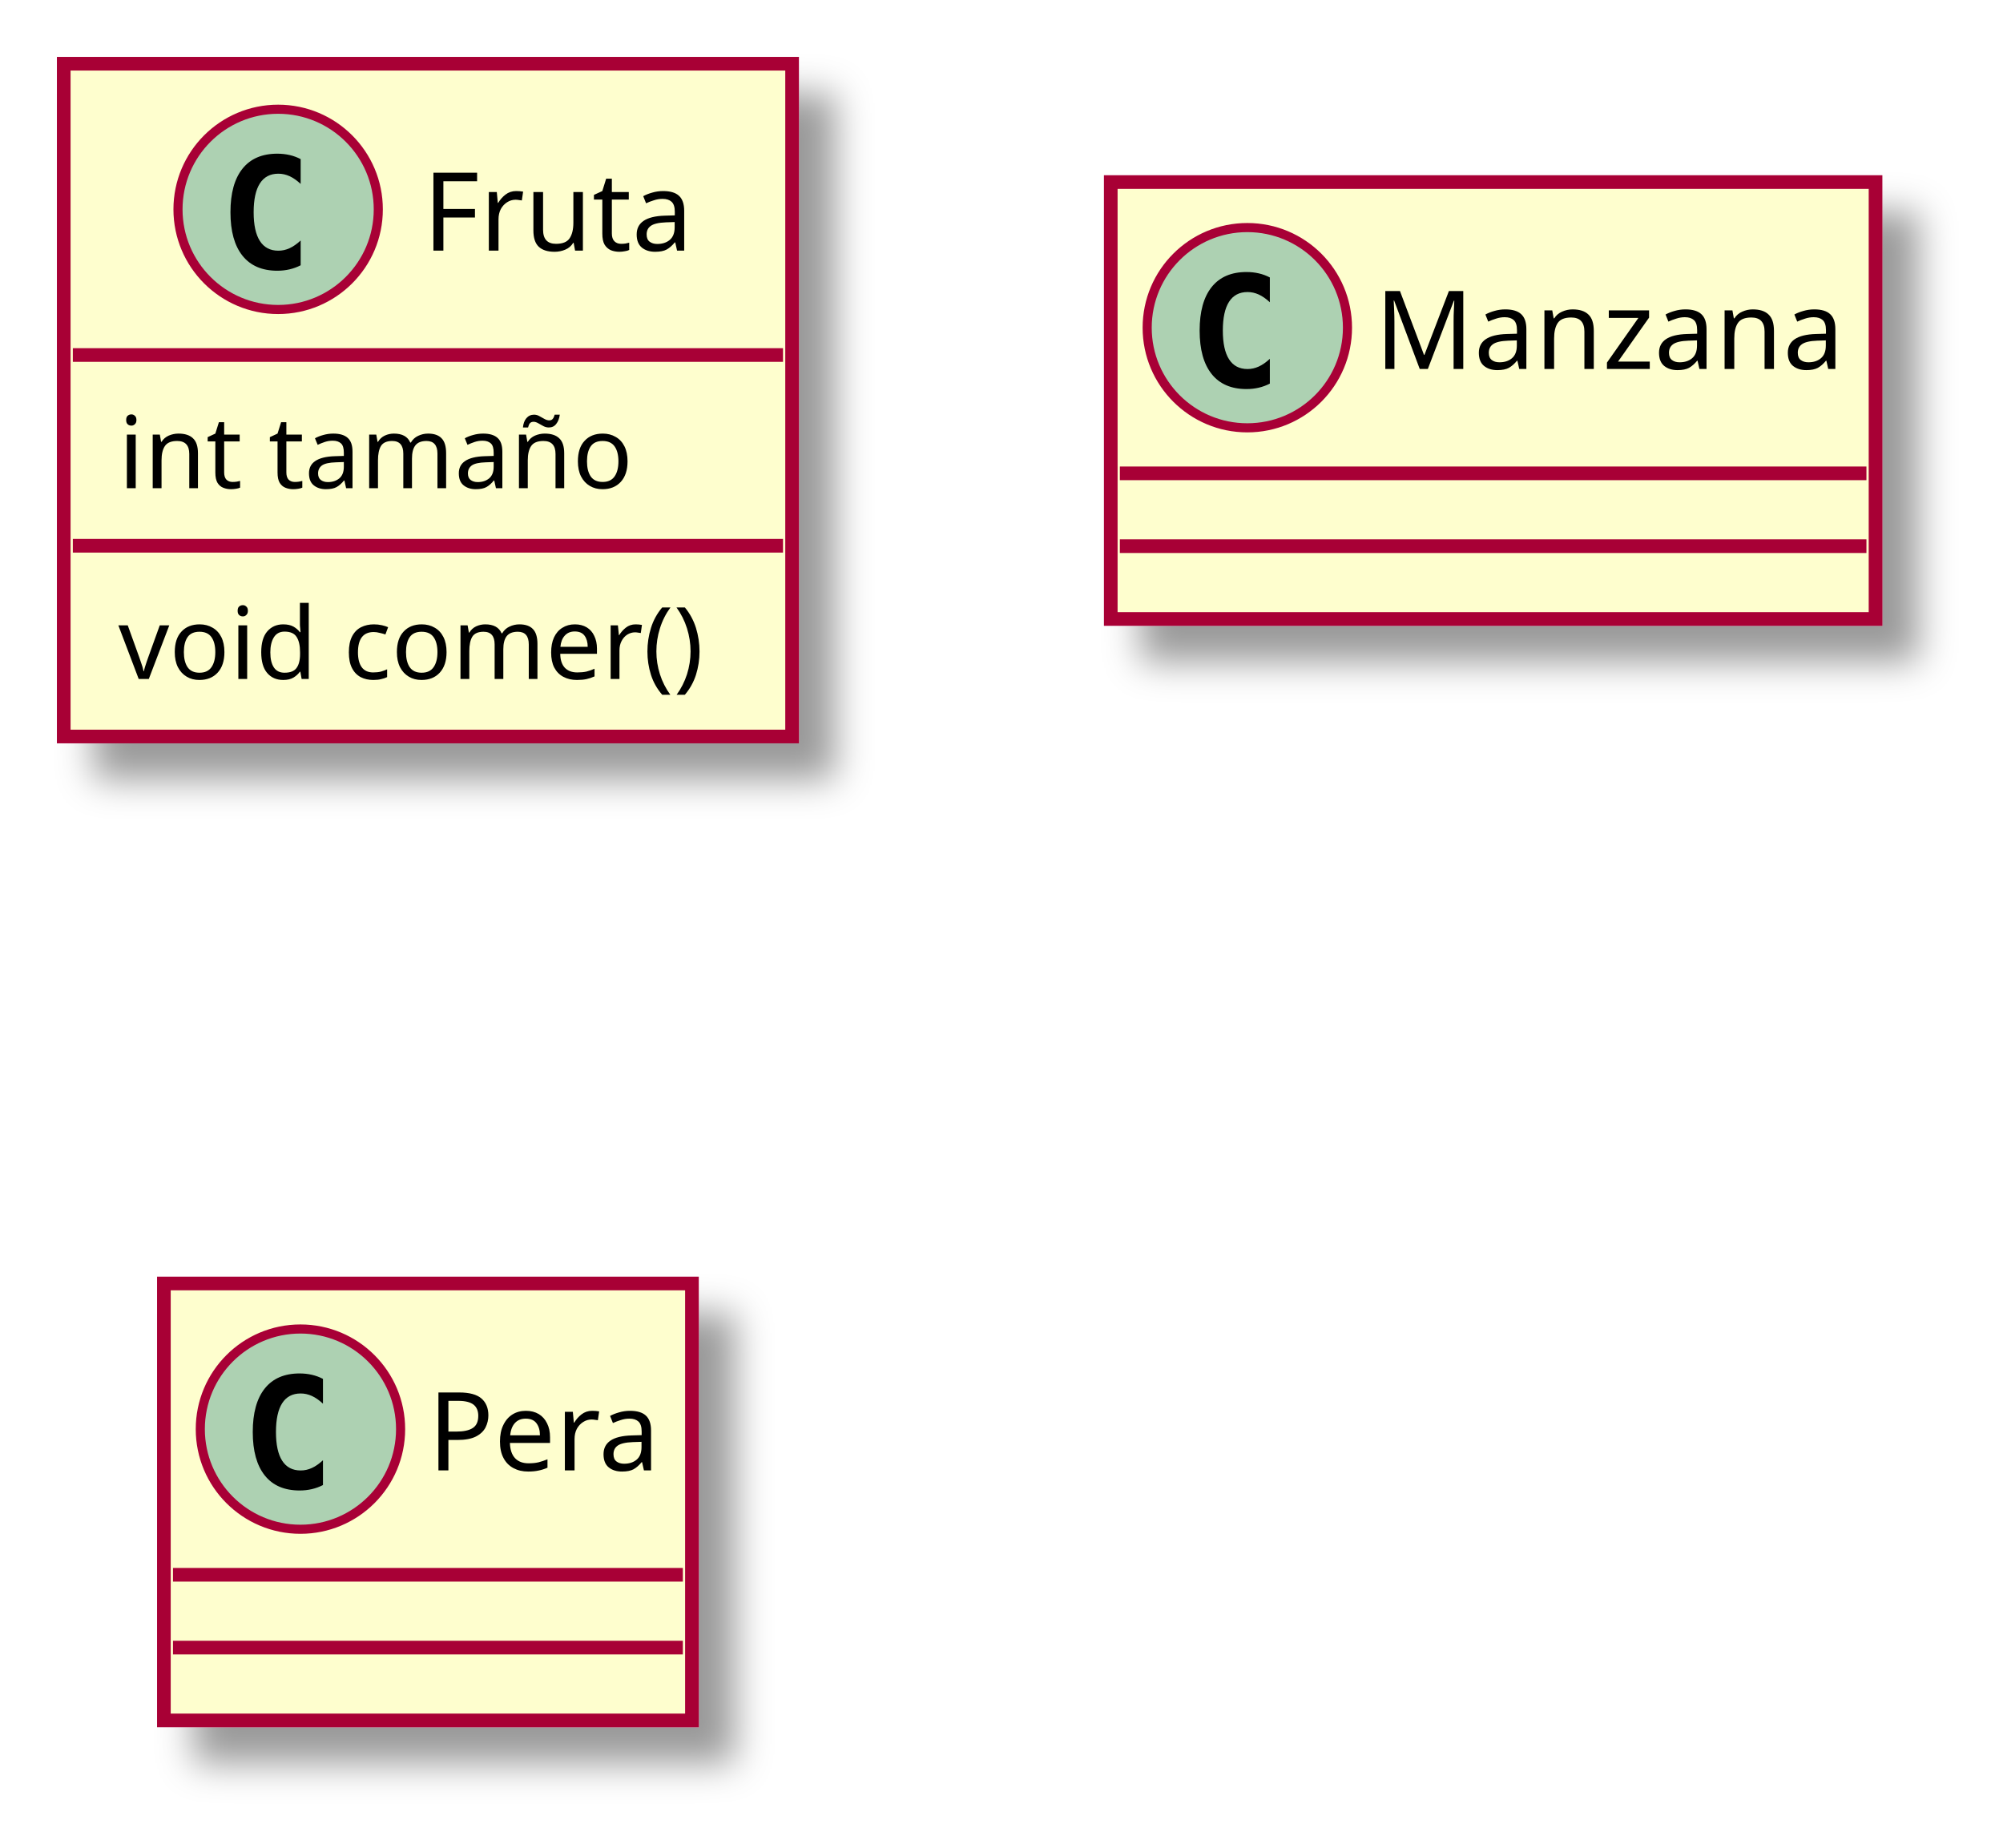
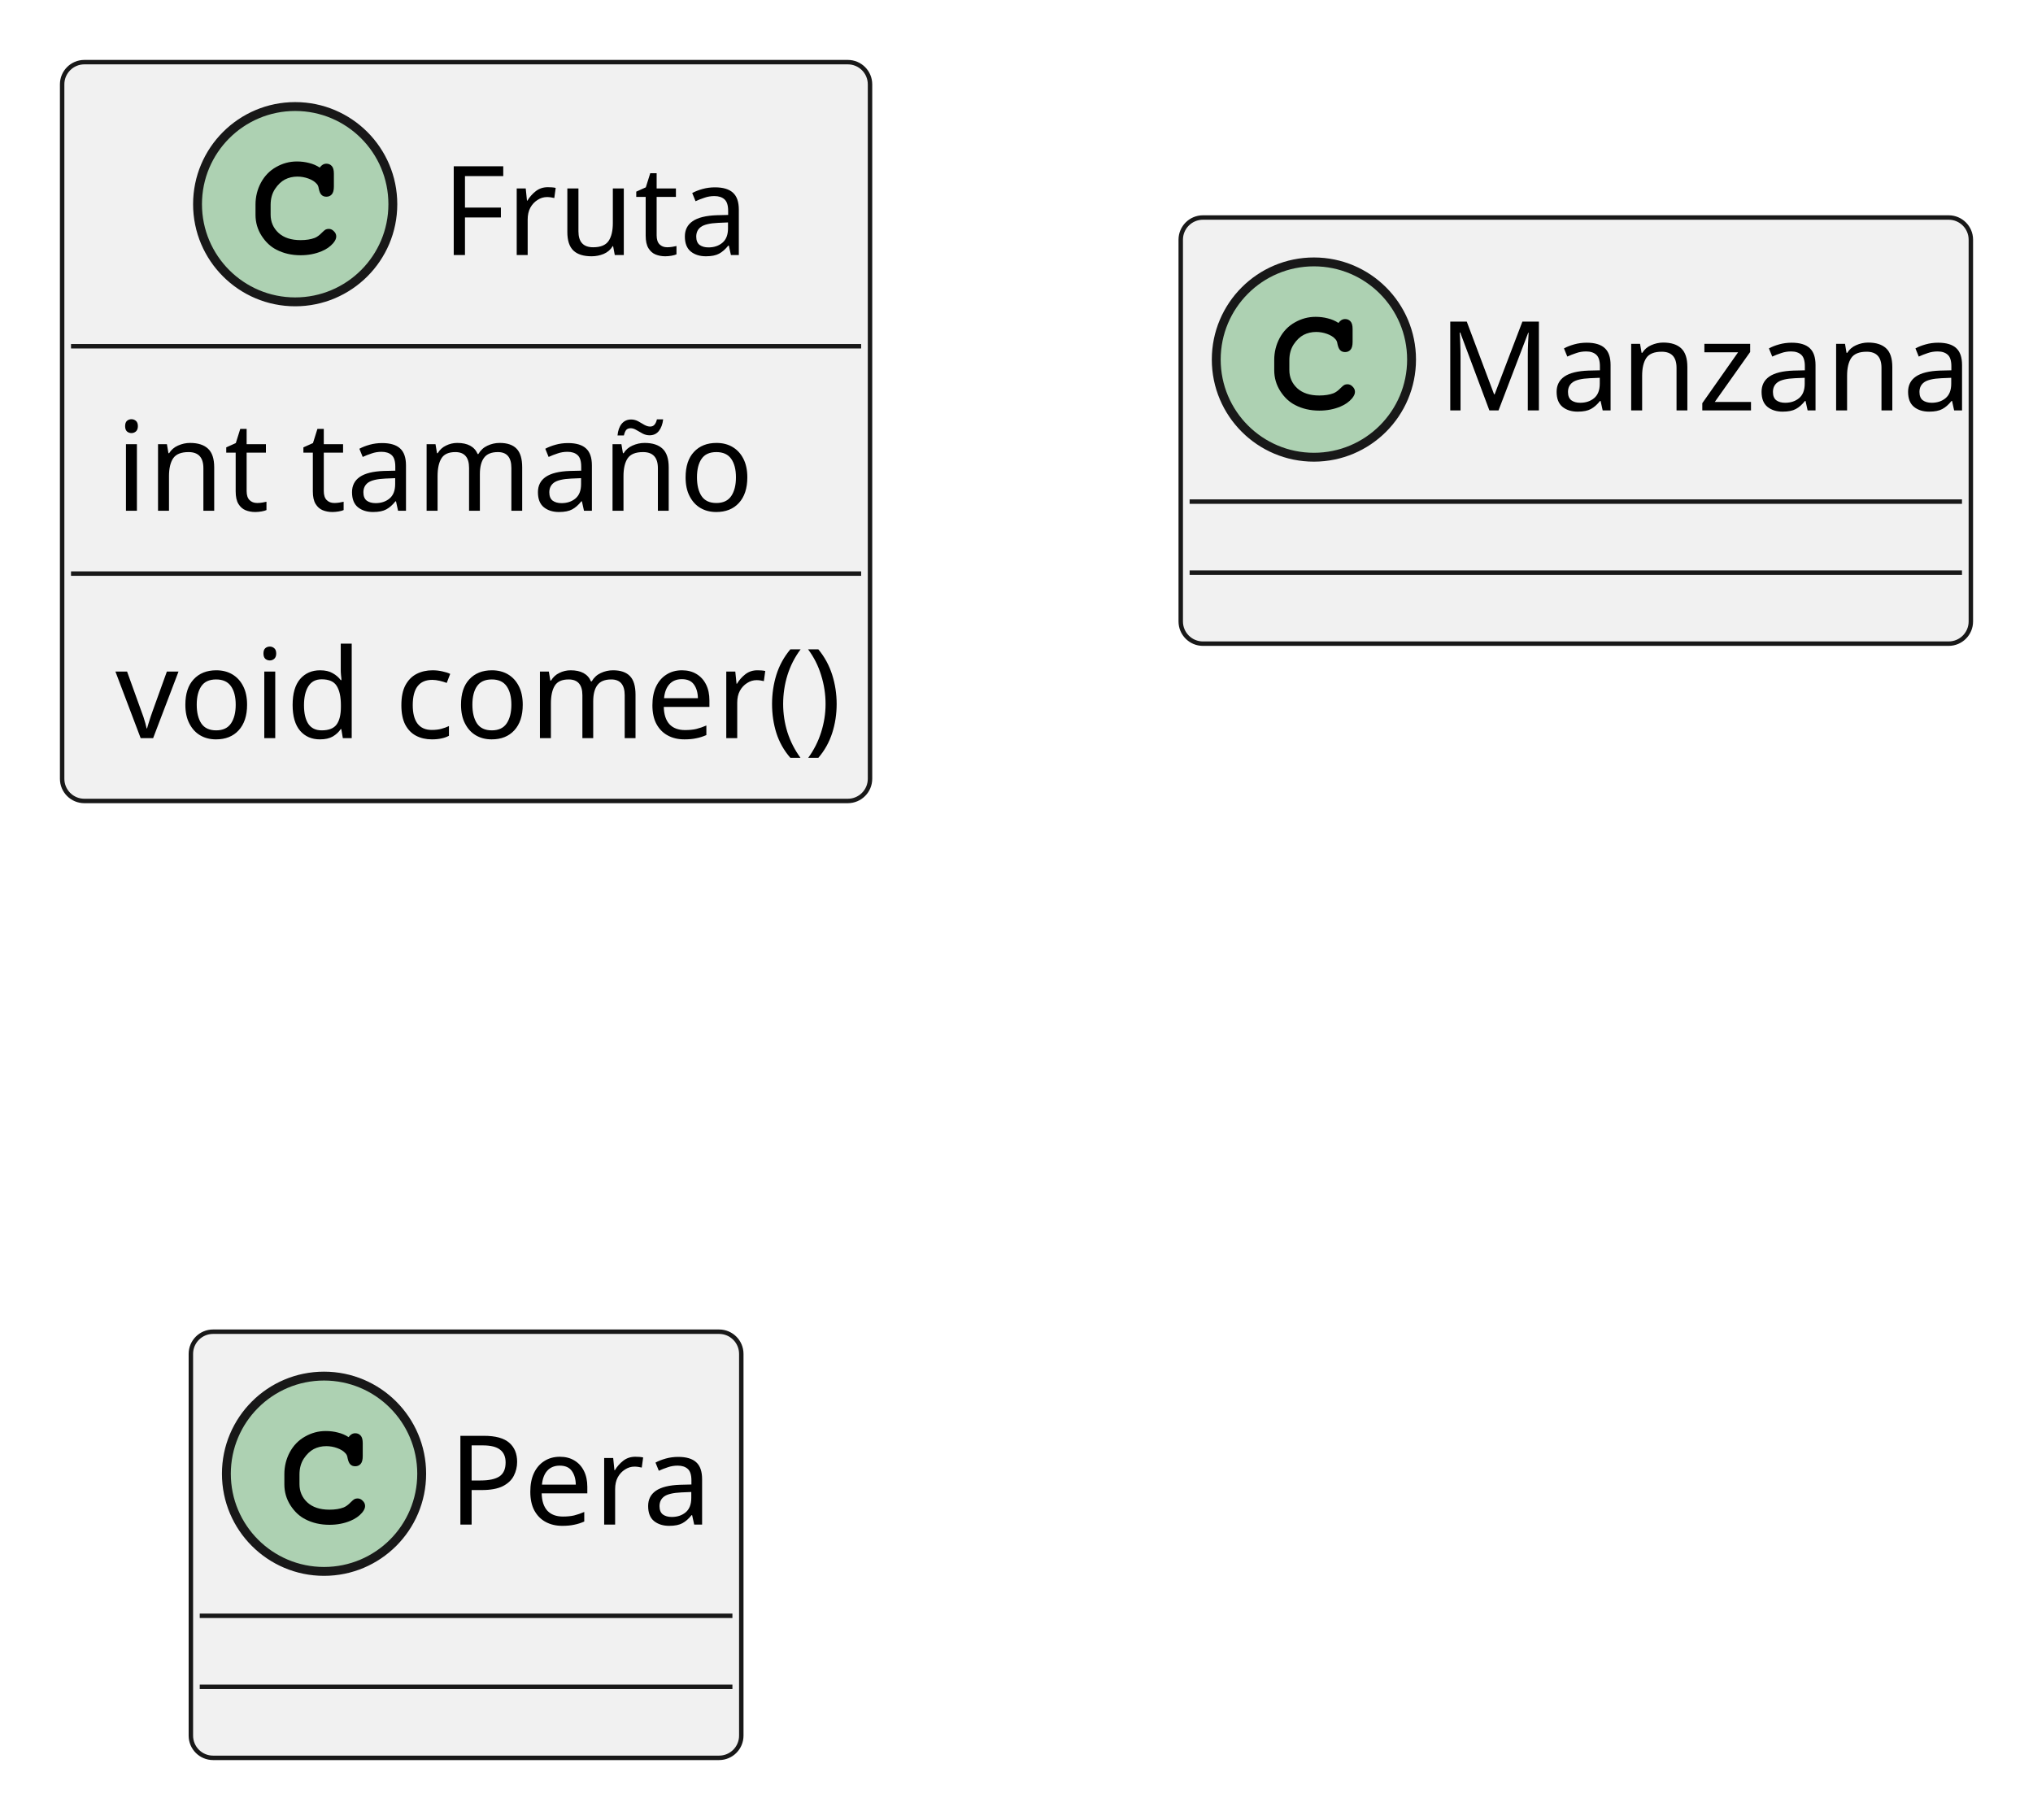
- <svg xmlns="http://www.w3.org/2000/svg" contentScriptType="application/ecmascript" contentStyleType="text/css" height="203px" preserveAspectRatio="none" style="width:220px;height:203px;background:#FFFFFF;" version="1.1" viewBox="0 0 220 203" width="220px" zoomAndPan="magnify">
-   <defs>
-     <filter height="300%" id="f1h551fk1i670u" width="300%" x="-1" y="-1">
-       <feGaussianBlur result="blurOut" stdDeviation="2.0" />
-       <feColorMatrix in="blurOut" result="blurOut2" type="matrix" values="0 0 0 0 0 0 0 0 0 0 0 0 0 0 0 0 0 0 .4 0" />
-       <feOffset dx="4.0" dy="4.0" in="blurOut2" result="blurOut3" />
-       <feBlend in="SourceGraphic" in2="blurOut3" mode="normal" />
-     </filter>
-   </defs>
+ <svg xmlns="http://www.w3.org/2000/svg" contentStyleType="text/css" height="205px" preserveAspectRatio="none" style="width:229px;height:205px;background:#FFFFFF;" version="1.1" viewBox="0 0 229 205" width="229px" zoomAndPan="magnify">
+   <defs />
  <g>
-     <rect codeLine="1" fill="#FEFECE" filter="url(#f1h551fk1i670u)" height="73.91" id="Fruta" style="stroke:#A80036;stroke-width:1.5;" width="80" x="7" y="7" />
-     <ellipse cx="30.55" cy="23" fill="#ADD1B2" rx="11" ry="11" style="stroke:#A80036;stroke-width:1.0;" />
-     <path d="M33.023,29.143 Q32.442,29.442 31.803,29.591 Q31.164,29.741 30.458,29.741 Q27.951,29.741 26.631,28.089 Q25.312,26.437 25.312,23.316 Q25.312,20.186 26.631,18.535 Q27.951,16.883 30.458,16.883 Q31.164,16.883 31.811,17.032 Q32.459,17.182 33.023,17.48 L33.023,20.203 Q32.392,19.622 31.799,19.352 Q31.205,19.082 30.574,19.082 Q29.23,19.082 28.545,20.149 Q27.86,21.216 27.86,23.316 Q27.86,25.408 28.545,26.474 Q29.23,27.541 30.574,27.541 Q31.205,27.541 31.799,27.271 Q32.392,27.002 33.023,26.42 Z " fill="#000000" />
-     <text fill="#000000" font-family="sans-serif" font-size="12" lengthAdjust="spacing" textLength="29" x="46.45" y="27.535">Fruta</text>
-     <line style="stroke:#A80036;stroke-width:1.5;" x1="8" x2="86" y1="39" y2="39" />
-     <text fill="#000000" font-family="sans-serif" font-size="11" lengthAdjust="spacing" textLength="57" x="13" y="53.635">int tamaño</text>
-     <line style="stroke:#A80036;stroke-width:1.5;" x1="8" x2="86" y1="59.955" y2="59.955" />
-     <text fill="#000000" font-family="sans-serif" font-size="11" lengthAdjust="spacing" textLength="68" x="13" y="74.59">void comer()</text>
-     <rect codeLine="6" fill="#FEFECE" filter="url(#f1h551fk1i670u)" height="48" id="Manzana" style="stroke:#A80036;stroke-width:1.5;" width="84" x="122" y="20" />
-     <ellipse cx="137" cy="36" fill="#ADD1B2" rx="11" ry="11" style="stroke:#A80036;stroke-width:1.0;" />
-     <path d="M139.473,42.143 Q138.892,42.442 138.253,42.591 Q137.614,42.741 136.908,42.741 Q134.401,42.741 133.082,41.089 Q131.762,39.437 131.762,36.316 Q131.762,33.187 133.082,31.535 Q134.401,29.883 136.908,29.883 Q137.614,29.883 138.261,30.032 Q138.909,30.182 139.473,30.48 L139.473,33.203 Q138.842,32.622 138.249,32.352 Q137.655,32.083 137.024,32.083 Q135.68,32.083 134.995,33.149 Q134.31,34.216 134.31,36.316 Q134.31,38.408 134.995,39.474 Q135.68,40.541 137.024,40.541 Q137.655,40.541 138.249,40.271 Q138.842,40.002 139.473,39.42 Z " fill="#000000" />
-     <text fill="#000000" font-family="sans-serif" font-size="12" lengthAdjust="spacing" textLength="52" x="151" y="40.535">Manzana</text>
-     <line style="stroke:#A80036;stroke-width:1.5;" x1="123" x2="205" y1="52" y2="52" />
-     <line style="stroke:#A80036;stroke-width:1.5;" x1="123" x2="205" y1="60" y2="60" />
-     <rect codeLine="7" fill="#FEFECE" filter="url(#f1h551fk1i670u)" height="48" id="Pera" style="stroke:#A80036;stroke-width:1.5;" width="58" x="18" y="141" />
-     <ellipse cx="33" cy="157" fill="#ADD1B2" rx="11" ry="11" style="stroke:#A80036;stroke-width:1.0;" />
-     <path d="M35.473,163.143 Q34.892,163.442 34.253,163.591 Q33.614,163.741 32.908,163.741 Q30.401,163.741 29.081,162.089 Q27.762,160.437 27.762,157.316 Q27.762,154.186 29.081,152.535 Q30.401,150.883 32.908,150.883 Q33.614,150.883 34.261,151.032 Q34.909,151.182 35.473,151.481 L35.473,154.203 Q34.842,153.622 34.249,153.352 Q33.655,153.083 33.024,153.083 Q31.68,153.083 30.995,154.149 Q30.31,155.216 30.31,157.316 Q30.31,159.408 30.995,160.474 Q31.68,161.541 33.024,161.541 Q33.655,161.541 34.249,161.271 Q34.842,161.001 35.473,160.42 Z " fill="#000000" />
-     <text fill="#000000" font-family="sans-serif" font-size="12" lengthAdjust="spacing" textLength="26" x="47" y="161.535">Pera</text>
-     <line style="stroke:#A80036;stroke-width:1.5;" x1="19" x2="75" y1="173" y2="173" />
-     <line style="stroke:#A80036;stroke-width:1.5;" x1="19" x2="75" y1="181" y2="181" />
+     <g id="elem_Fruta">
+       <rect codeLine="1" fill="#F1F1F1" height="83.219" id="Fruta" rx="2.5" ry="2.5" style="stroke:#181818;stroke-width:0.5;" width="91" x="7" y="7" />
+       <ellipse cx="33.25" cy="23" fill="#ADD1B2" rx="11" ry="11" style="stroke:#181818;stroke-width:1.0;" />
+       <path d="M36.016,18.875 Q36.172,18.656 36.359,18.547 Q36.547,18.438 36.766,18.438 Q37.141,18.438 37.375,18.703 Q37.609,18.953 37.609,19.562 L37.609,21.016 Q37.609,21.625 37.375,21.891 Q37.141,22.156 36.766,22.156 Q36.422,22.156 36.219,21.953 Q36.016,21.766 35.906,21.25 Q35.859,20.891 35.672,20.703 Q35.344,20.328 34.734,20.109 Q34.125,19.891 33.5,19.891 Q32.734,19.891 32.094,20.219 Q31.469,20.547 30.969,21.297 Q30.484,22.047 30.484,23.078 L30.484,24.172 Q30.484,25.406 31.375,26.234 Q32.266,27.047 33.859,27.047 Q34.797,27.047 35.453,26.797 Q35.844,26.641 36.266,26.203 Q36.531,25.938 36.672,25.859 Q36.828,25.781 37.031,25.781 Q37.359,25.781 37.609,26.047 Q37.875,26.297 37.875,26.641 Q37.875,26.984 37.531,27.391 Q37.031,27.969 36.234,28.297 Q35.156,28.75 33.859,28.75 Q32.344,28.75 31.141,28.125 Q30.156,27.625 29.469,26.562 Q28.781,25.484 28.781,24.203 L28.781,23.047 Q28.781,21.719 29.391,20.578 Q30.016,19.422 31.109,18.812 Q32.203,18.188 33.438,18.188 Q34.172,18.188 34.812,18.359 Q35.469,18.516 36.016,18.875 Z " fill="#000000" />
+       <text fill="#000000" font-family="sans-serif" font-size="14" lengthAdjust="spacing" textLength="34" x="49.75" y="28.729">Fruta</text>
+       <line style="stroke:#181818;stroke-width:0.5;" x1="8" x2="97" y1="39" y2="39" />
+       <text fill="#000000" font-family="sans-serif" font-size="14" lengthAdjust="spacing" textLength="66" x="13" y="57.533">int tamaño</text>
+       <line style="stroke:#181818;stroke-width:0.5;" x1="8" x2="97" y1="64.609" y2="64.609" />
+       <text fill="#000000" font-family="sans-serif" font-size="14" lengthAdjust="spacing" textLength="79" x="13" y="83.143">void comer()</text>
+     </g>
+     <g id="elem_Manzana">
+       <rect codeLine="6" fill="#F1F1F1" height="48" id="Manzana" rx="2.5" ry="2.5" style="stroke:#181818;stroke-width:0.5;" width="89" x="133" y="24.5" />
+       <ellipse cx="148" cy="40.5" fill="#ADD1B2" rx="11" ry="11" style="stroke:#181818;stroke-width:1.0;" />
+       <path d="M150.766,36.375 Q150.922,36.156 151.109,36.047 Q151.297,35.938 151.516,35.938 Q151.891,35.938 152.125,36.203 Q152.359,36.453 152.359,37.062 L152.359,38.516 Q152.359,39.125 152.125,39.391 Q151.891,39.656 151.516,39.656 Q151.172,39.656 150.969,39.453 Q150.766,39.266 150.656,38.75 Q150.609,38.391 150.422,38.203 Q150.094,37.828 149.484,37.609 Q148.875,37.391 148.25,37.391 Q147.484,37.391 146.844,37.719 Q146.219,38.047 145.719,38.797 Q145.234,39.547 145.234,40.578 L145.234,41.672 Q145.234,42.906 146.125,43.734 Q147.016,44.547 148.609,44.547 Q149.547,44.547 150.203,44.297 Q150.594,44.141 151.016,43.703 Q151.281,43.438 151.422,43.359 Q151.578,43.281 151.781,43.281 Q152.109,43.281 152.359,43.547 Q152.625,43.797 152.625,44.141 Q152.625,44.484 152.281,44.891 Q151.781,45.469 150.984,45.797 Q149.906,46.25 148.609,46.25 Q147.094,46.25 145.891,45.625 Q144.906,45.125 144.219,44.062 Q143.531,42.984 143.531,41.703 L143.531,40.547 Q143.531,39.219 144.141,38.078 Q144.766,36.922 145.859,36.312 Q146.953,35.688 148.188,35.688 Q148.922,35.688 149.562,35.859 Q150.219,36.016 150.766,36.375 Z " fill="#000000" />
+       <text fill="#000000" font-family="sans-serif" font-size="14" lengthAdjust="spacing" textLength="57" x="162" y="46.228">Manzana</text>
+       <line style="stroke:#181818;stroke-width:0.5;" x1="134" x2="221" y1="56.5" y2="56.5" />
+       <line style="stroke:#181818;stroke-width:0.5;" x1="134" x2="221" y1="64.5" y2="64.5" />
+     </g>
+     <g id="elem_Pera">
+       <rect codeLine="7" fill="#F1F1F1" height="48" id="Pera" rx="2.5" ry="2.5" style="stroke:#181818;stroke-width:0.5;" width="62" x="21.5" y="150" />
+       <ellipse cx="36.5" cy="166" fill="#ADD1B2" rx="11" ry="11" style="stroke:#181818;stroke-width:1.0;" />
+       <path d="M39.266,161.875 Q39.422,161.656 39.609,161.547 Q39.797,161.438 40.016,161.438 Q40.391,161.438 40.625,161.703 Q40.859,161.953 40.859,162.562 L40.859,164.016 Q40.859,164.625 40.625,164.891 Q40.391,165.156 40.016,165.156 Q39.672,165.156 39.469,164.953 Q39.266,164.766 39.156,164.25 Q39.109,163.891 38.922,163.703 Q38.594,163.328 37.984,163.109 Q37.375,162.891 36.75,162.891 Q35.984,162.891 35.344,163.219 Q34.719,163.547 34.219,164.297 Q33.734,165.047 33.734,166.078 L33.734,167.172 Q33.734,168.406 34.625,169.234 Q35.516,170.047 37.109,170.047 Q38.047,170.047 38.703,169.797 Q39.094,169.641 39.516,169.203 Q39.781,168.938 39.922,168.859 Q40.078,168.781 40.281,168.781 Q40.609,168.781 40.859,169.047 Q41.125,169.297 41.125,169.641 Q41.125,169.984 40.781,170.391 Q40.281,170.969 39.484,171.297 Q38.406,171.75 37.109,171.75 Q35.594,171.75 34.391,171.125 Q33.406,170.625 32.719,169.562 Q32.031,168.484 32.031,167.203 L32.031,166.047 Q32.031,164.719 32.641,163.578 Q33.266,162.422 34.359,161.812 Q35.453,161.188 36.688,161.188 Q37.422,161.188 38.062,161.359 Q38.719,161.516 39.266,161.875 Z " fill="#000000" />
+       <text fill="#000000" font-family="sans-serif" font-size="14" lengthAdjust="spacing" textLength="30" x="50.5" y="171.728">Pera</text>
+       <line style="stroke:#181818;stroke-width:0.5;" x1="22.5" x2="82.5" y1="182" y2="182" />
+       <line style="stroke:#181818;stroke-width:0.5;" x1="22.5" x2="82.5" y1="190" y2="190" />
+     </g>
  </g>
</svg>
